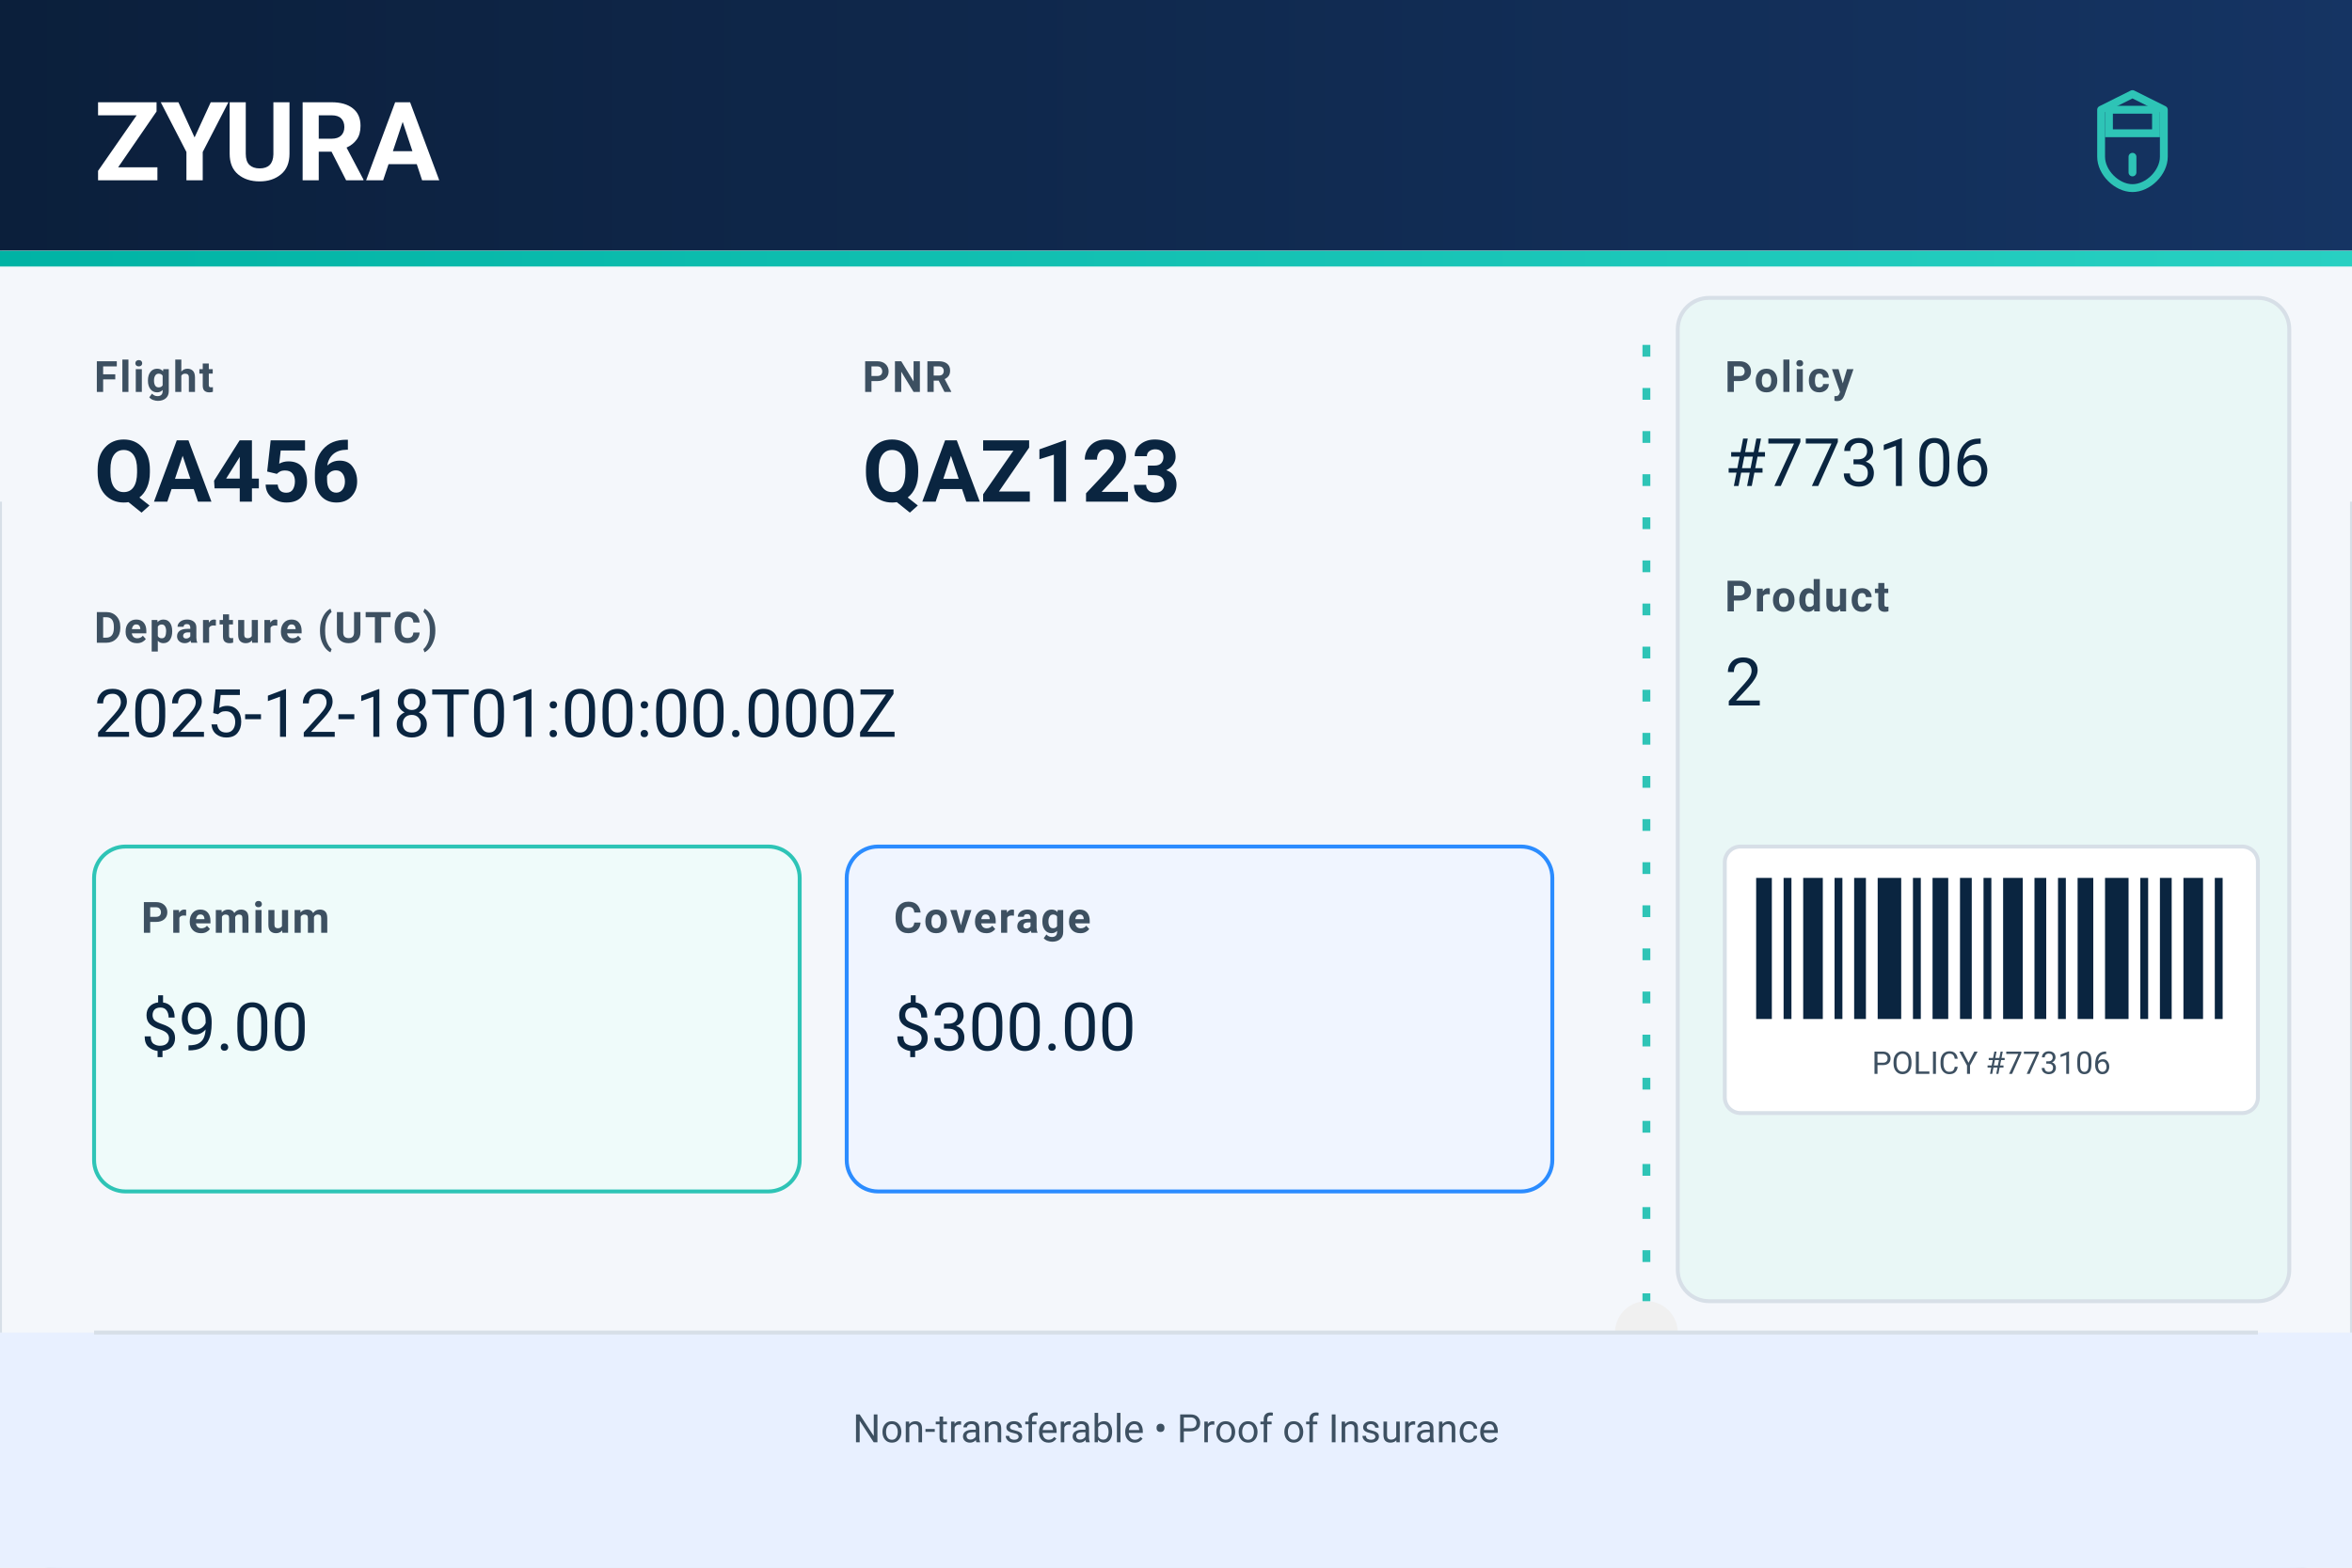
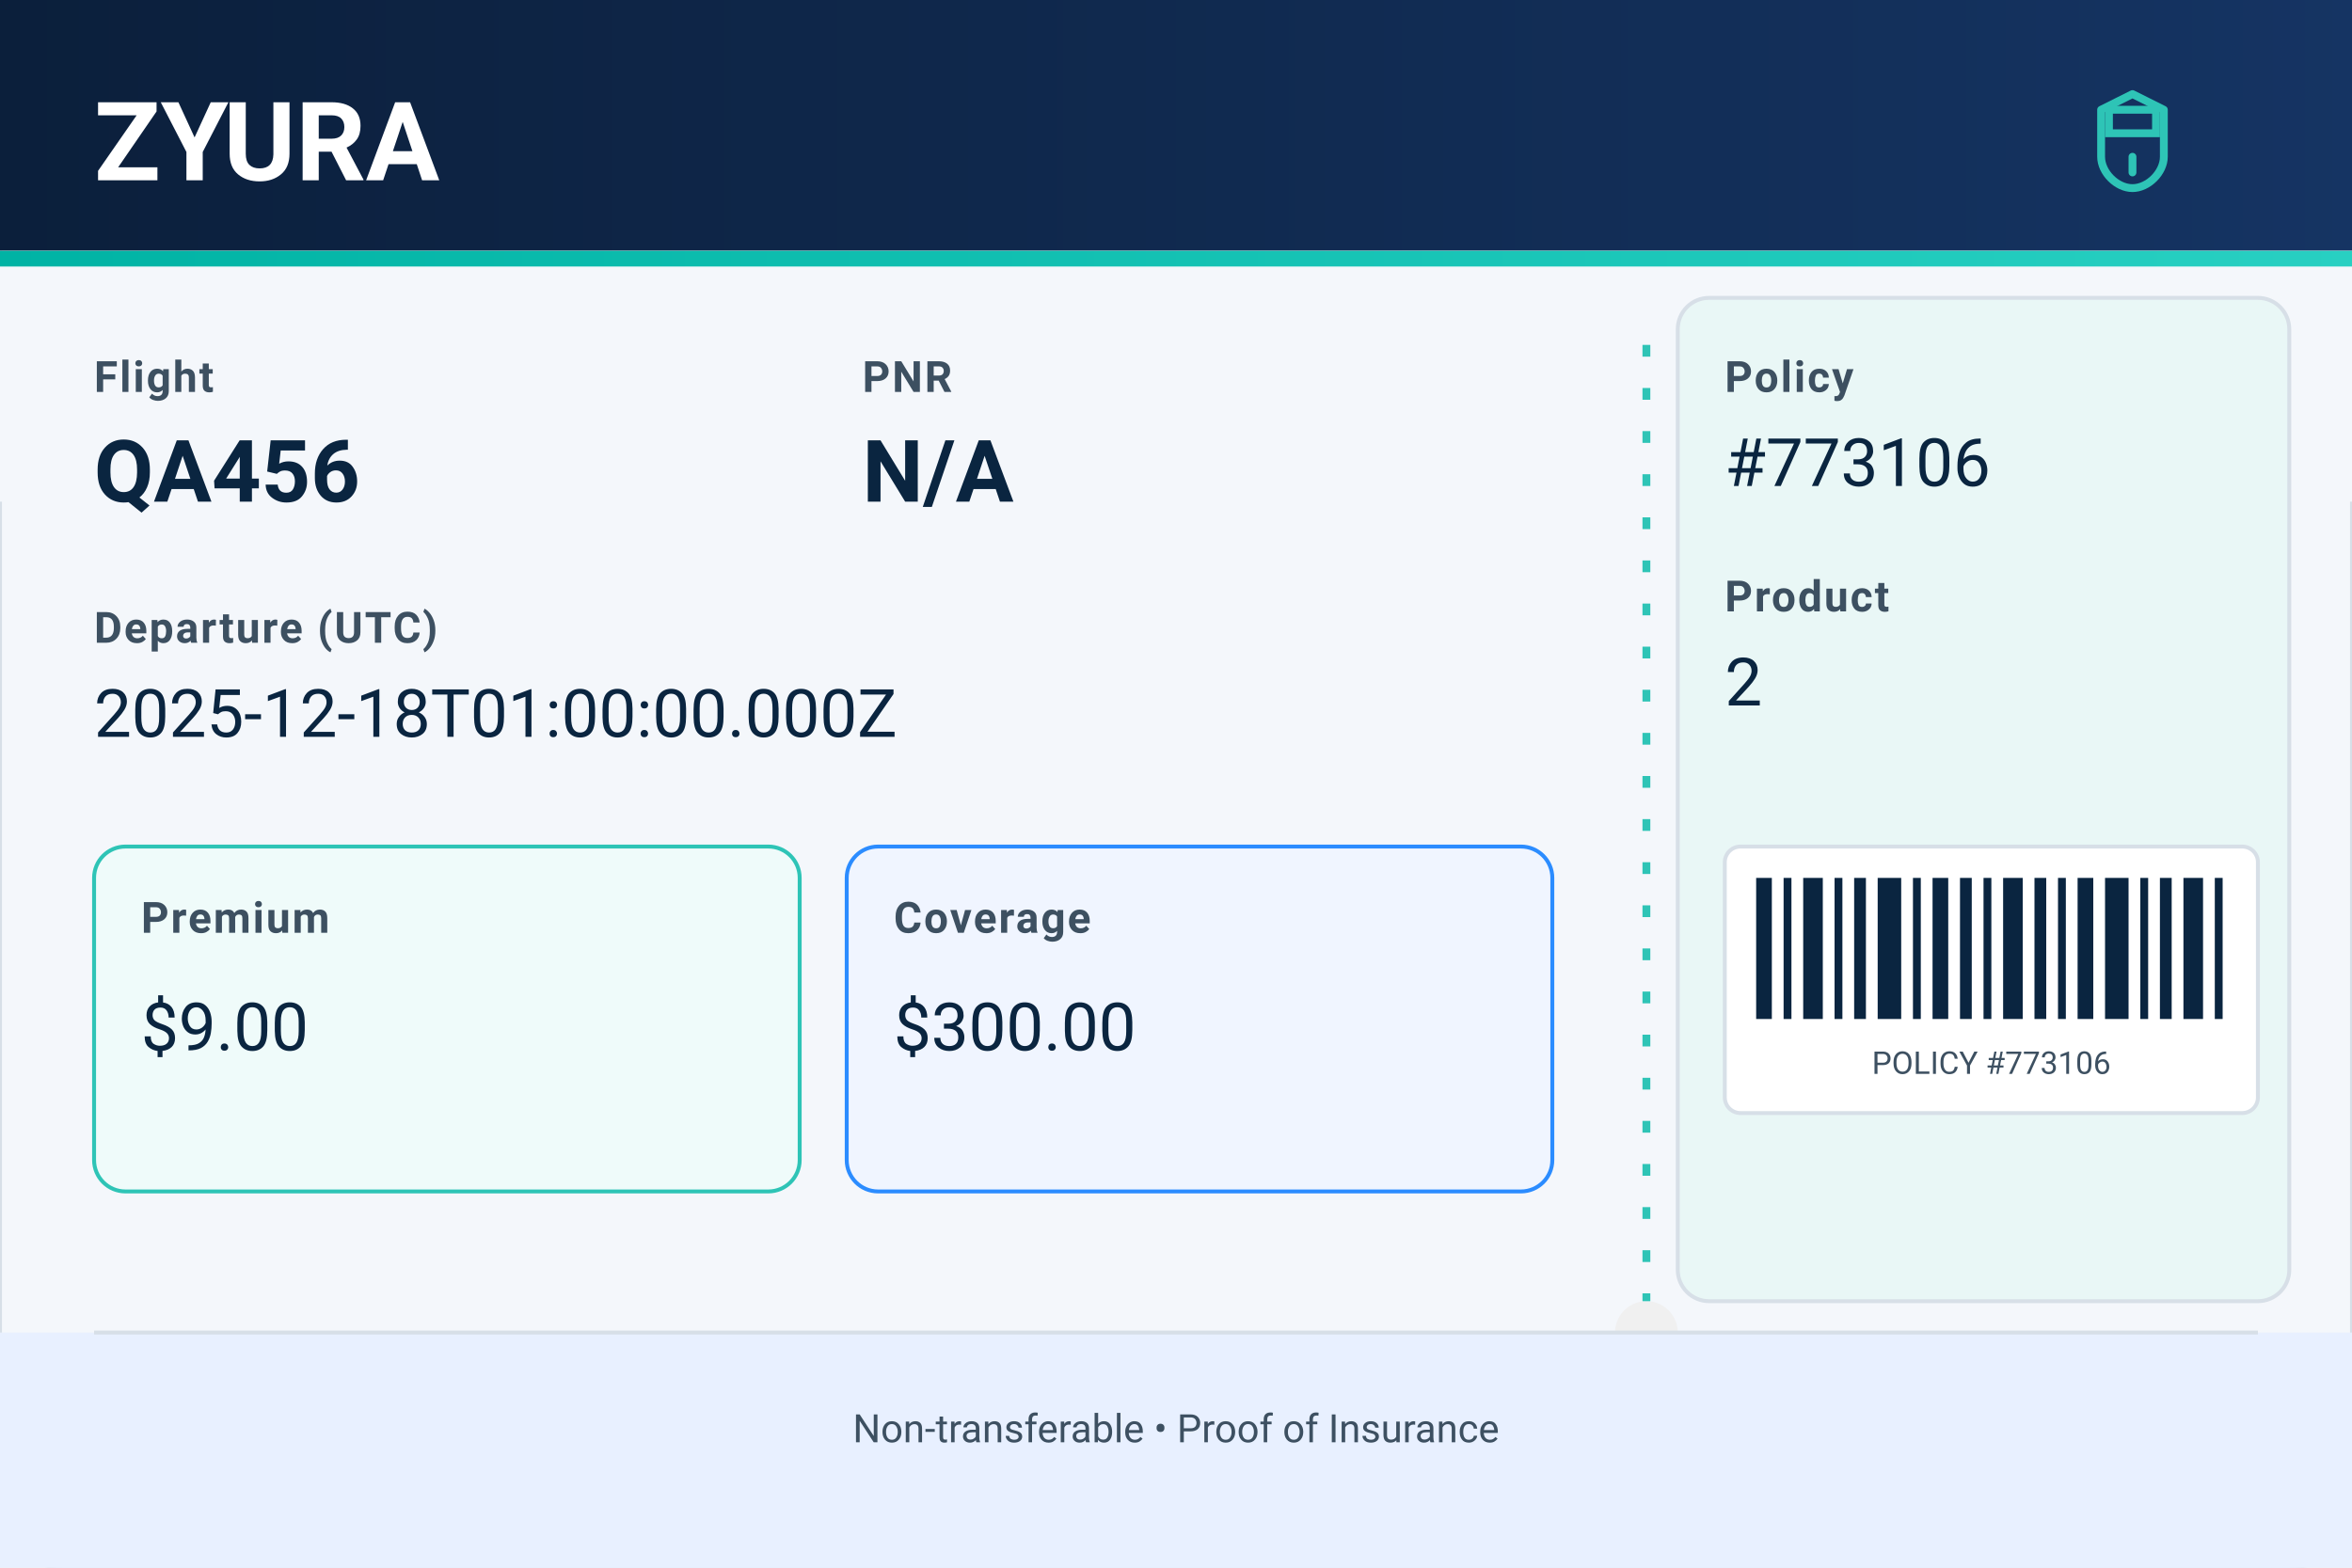
<svg xmlns="http://www.w3.org/2000/svg" width="600" height="400" viewBox="0 0 600 400" role="img" aria-label="ZYURA airline-style boarding pass for insurance NFT. Flight QA456, departure 2025-12-18T01:00:00.000Z. Policy #773106, Product 2. Premium $9.00, Coverage $300.00. Non-transferable proof of insurance.">
  <defs>
    <style>
      .brand { font-family: 'Segoe UI', Roboto, Helvetica, Arial, sans-serif; font-size: 28px; font-weight: bold; fill: #ffffff; }
      .label { font-family: 'Segoe UI', Roboto, Helvetica, Arial, sans-serif; font-size: 11px; font-weight: bold; fill: #3D5061; text-transform: uppercase; letter-spacing: 0.5px; }
      .value { font-family: 'Segoe UI', Roboto, Helvetica, Arial, sans-serif; font-size: 17px; font-weight: normal; fill: #0A2540; }
      .value-large { font-family: 'Segoe UI', Roboto, Helvetica, Arial, sans-serif; font-size: 22px; font-weight: bold; fill: #0A2540; }
      .footer-text { font-family: 'Segoe UI', Roboto, Helvetica, Arial, sans-serif; font-size: 10px; fill: #3D5061; }
      .barcode-label { font-family: 'Segoe UI', Roboto, Helvetica, Arial, sans-serif; font-size: 8px; fill: #3D5061; }
    </style>
    <linearGradient id="headerGrad" x1="0%" y1="0%" x2="100%" y2="0%">
      <stop offset="0%" style="stop-color:#0B1F3B;stop-opacity:1" />
      <stop offset="100%" style="stop-color:#153463;stop-opacity:1" />
    </linearGradient>
    <linearGradient id="accentGrad" x1="0%" y1="0%" x2="100%" y2="0%">
      <stop offset="0%" style="stop-color:#00B3A4;stop-opacity:1" />
      <stop offset="100%" style="stop-color:#28D0C2;stop-opacity:1" />
    </linearGradient>
    <mask id="perforationMask">
      <rect x="0" y="0" width="600" height="400" fill="white" />
      <circle cx="420" cy="80" r="8" fill="black" />
      <circle cx="420" cy="340" r="8" fill="black" />
    </mask>
  </defs>
  <g mask="url(#perforationMask)">
    <rect x="0" y="0" width="600" height="400" fill="#F4F7FB" rx="16" />
    <rect x="0" y="0" width="600" height="400" fill="none" stroke="#D7DFE7" stroke-width="1" rx="16" />
  </g>
  <g id="header">
    <rect x="0" y="0" width="600" height="64" fill="url(#headerGrad)" rx="0" ry="0" />
    <rect x="0" y="64" width="600" height="64" fill="#F4F7FB" />
    <rect x="0" y="64" width="600" height="4" fill="url(#accentGrad)" />
    <text x="24" y="46" class="brand">ZYURA</text>
    <g transform="translate(552, 28)">
      <path d="M 0 0 L 0 12 C 0 16 -4 20 -8 20 C -12 20 -16 16 -16 12 L -16 0 L -8 -4 Z" fill="none" stroke="#2EC4B6" stroke-width="2" stroke-linejoin="round" />
      <line x1="-8" y1="12" x2="-8" y2="16" stroke="#2EC4B6" stroke-width="2" stroke-linecap="round" />
      <rect x="-14" y="0" width="12" height="6" fill="none" stroke="#2EC4B6" stroke-width="2" />
    </g>
  </g>
  <g id="perforation">
    <line x1="420" y1="88" x2="420" y2="332" stroke="#2EC4B6" stroke-width="2" stroke-dasharray="3,8" />
  </g>
  <rect x="428" y="76" width="156" height="256" fill="#E9F7F6" stroke="#D7DFE7" stroke-width="1" rx="8" />
  <g id="main">
    <text x="24" y="100" class="label">Flight</text>
    <text x="24" y="128" class="value-large">QA456</text>
    <text x="220" y="100" class="label">PNR</text>
-     <text x="220" y="128" class="value-large">QAZ123</text>
+     <text x="220" y="128" class="value-large">N/A</text>
    <text x="24" y="164" class="label">Departure (UTC)</text>
    <text x="24" y="188" class="value">2025-12-18T01:00:00.000Z</text>
    <rect x="24" y="216" width="180" height="88" fill="#EFFBFA" stroke="#2EC4B6" stroke-width="1" rx="8" />
    <text x="36" y="238" class="label">Premium</text>
    <text x="36" y="268" class="value" font-weight="bold">$9.00</text>
    <rect x="216" y="216" width="180" height="88" fill="#F0F5FF" stroke="#2B8CFF" stroke-width="1" rx="8" />
    <text x="228" y="238" class="label">Coverage</text>
    <text x="228" y="268" class="value" font-weight="bold">$300.00</text>
  </g>
  <g id="stub">
    <text x="440" y="100" class="label">Policy</text>
    <text x="440" y="124" class="value">#773106</text>
    <text x="440" y="156" class="label">Product</text>
    <text x="440" y="180" class="value">2</text>
    <g id="barcode">
      <rect x="440" y="216" width="136" height="68" fill="#ffffff" stroke="#D7DFE7" stroke-width="1" rx="4" />
      <rect x="448" y="224" width="4" height="36" fill="#0A2540" />
      <rect x="455" y="224" width="2" height="36" fill="#0A2540" />
      <rect x="460" y="224" width="5" height="36" fill="#0A2540" />
      <rect x="468" y="224" width="2" height="36" fill="#0A2540" />
      <rect x="473" y="224" width="3" height="36" fill="#0A2540" />
      <rect x="479" y="224" width="6" height="36" fill="#0A2540" />
      <rect x="488" y="224" width="2" height="36" fill="#0A2540" />
      <rect x="493" y="224" width="4" height="36" fill="#0A2540" />
      <rect x="500" y="224" width="3" height="36" fill="#0A2540" />
      <rect x="506" y="224" width="2" height="36" fill="#0A2540" />
      <rect x="511" y="224" width="5" height="36" fill="#0A2540" />
      <rect x="519" y="224" width="3" height="36" fill="#0A2540" />
      <rect x="525" y="224" width="2" height="36" fill="#0A2540" />
      <rect x="530" y="224" width="4" height="36" fill="#0A2540" />
      <rect x="537" y="224" width="6" height="36" fill="#0A2540" />
      <rect x="546" y="224" width="2" height="36" fill="#0A2540" />
      <rect x="551" y="224" width="3" height="36" fill="#0A2540" />
      <rect x="557" y="224" width="5" height="36" fill="#0A2540" />
      <rect x="565" y="224" width="2" height="36" fill="#0A2540" />
      <text x="508" y="274" class="barcode-label" text-anchor="middle">POLICY #773106</text>
    </g>
  </g>
  <g id="footer">
    <rect x="0" y="340" width="600" height="60" fill="#E8F0FF" rx="0" ry="0" />
    <rect x="0" y="384" width="600" height="16" fill="#E8F0FF" rx="16" ry="16" />
    <line x1="24" y1="340" x2="576" y2="340" stroke="#D7DFE7" stroke-width="1" />
    <text x="300" y="368" class="footer-text" text-anchor="middle">Non-transferable • Proof of Insurance</text>
  </g>
</svg>
